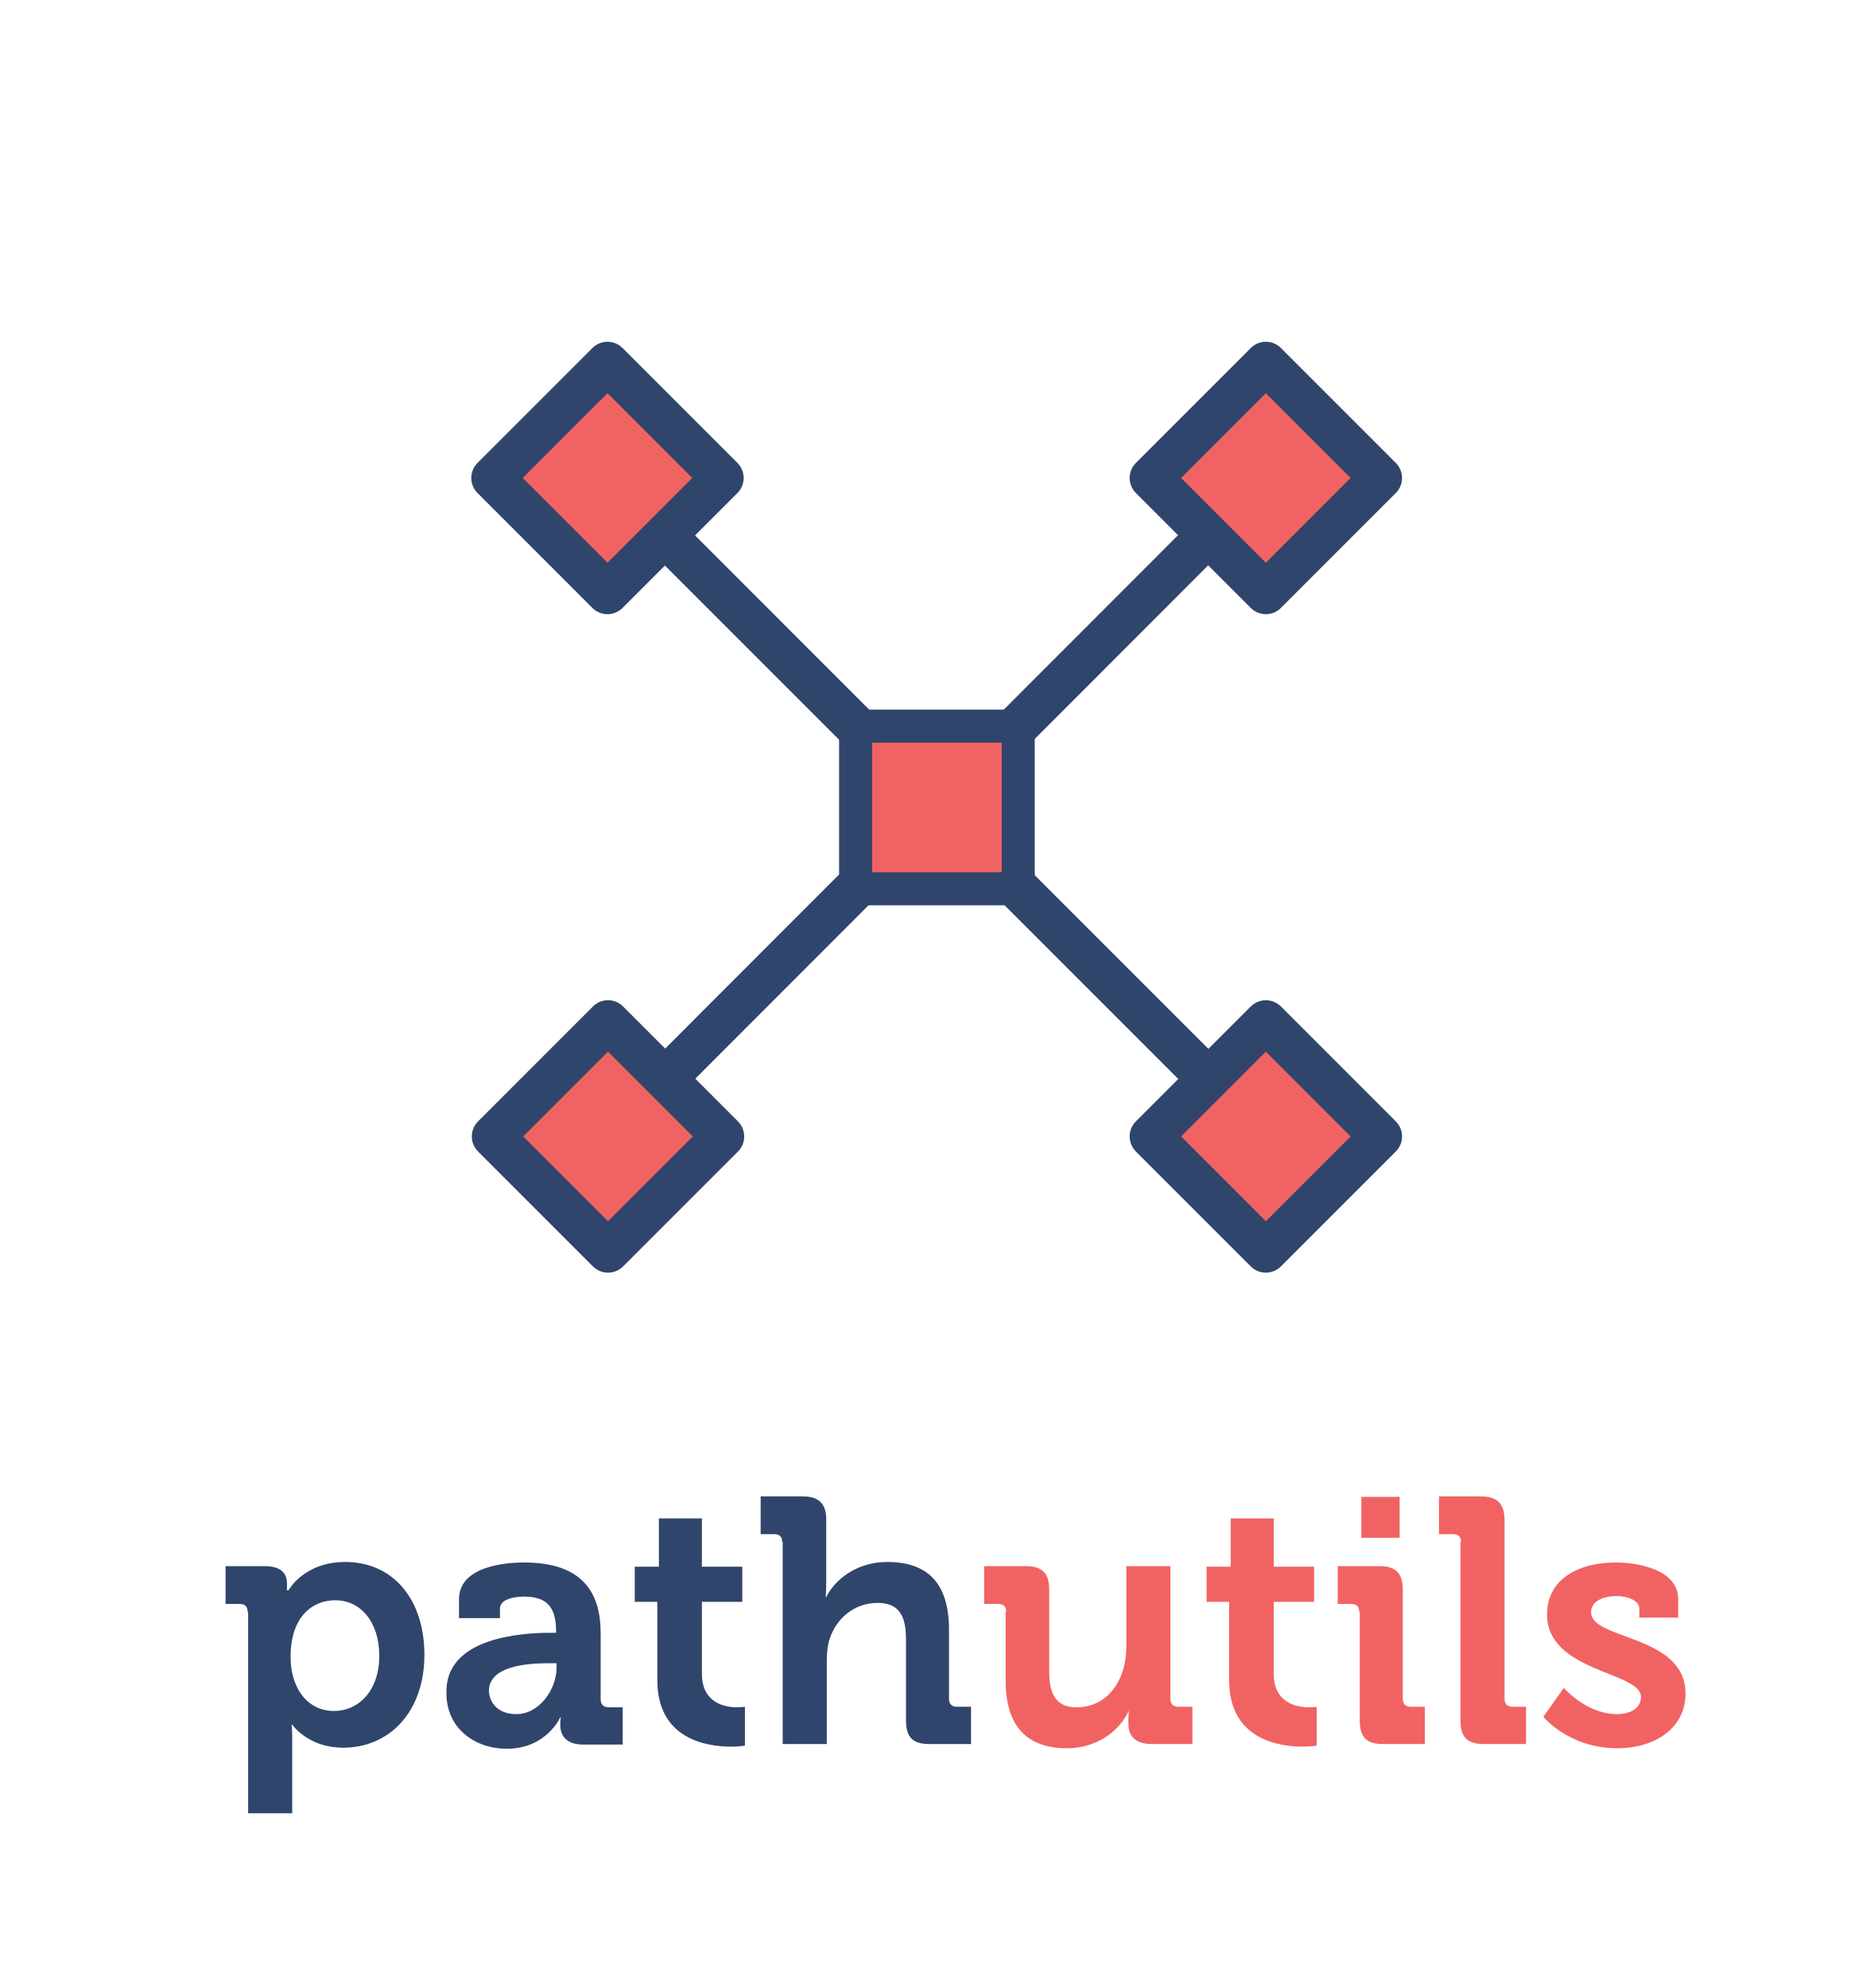
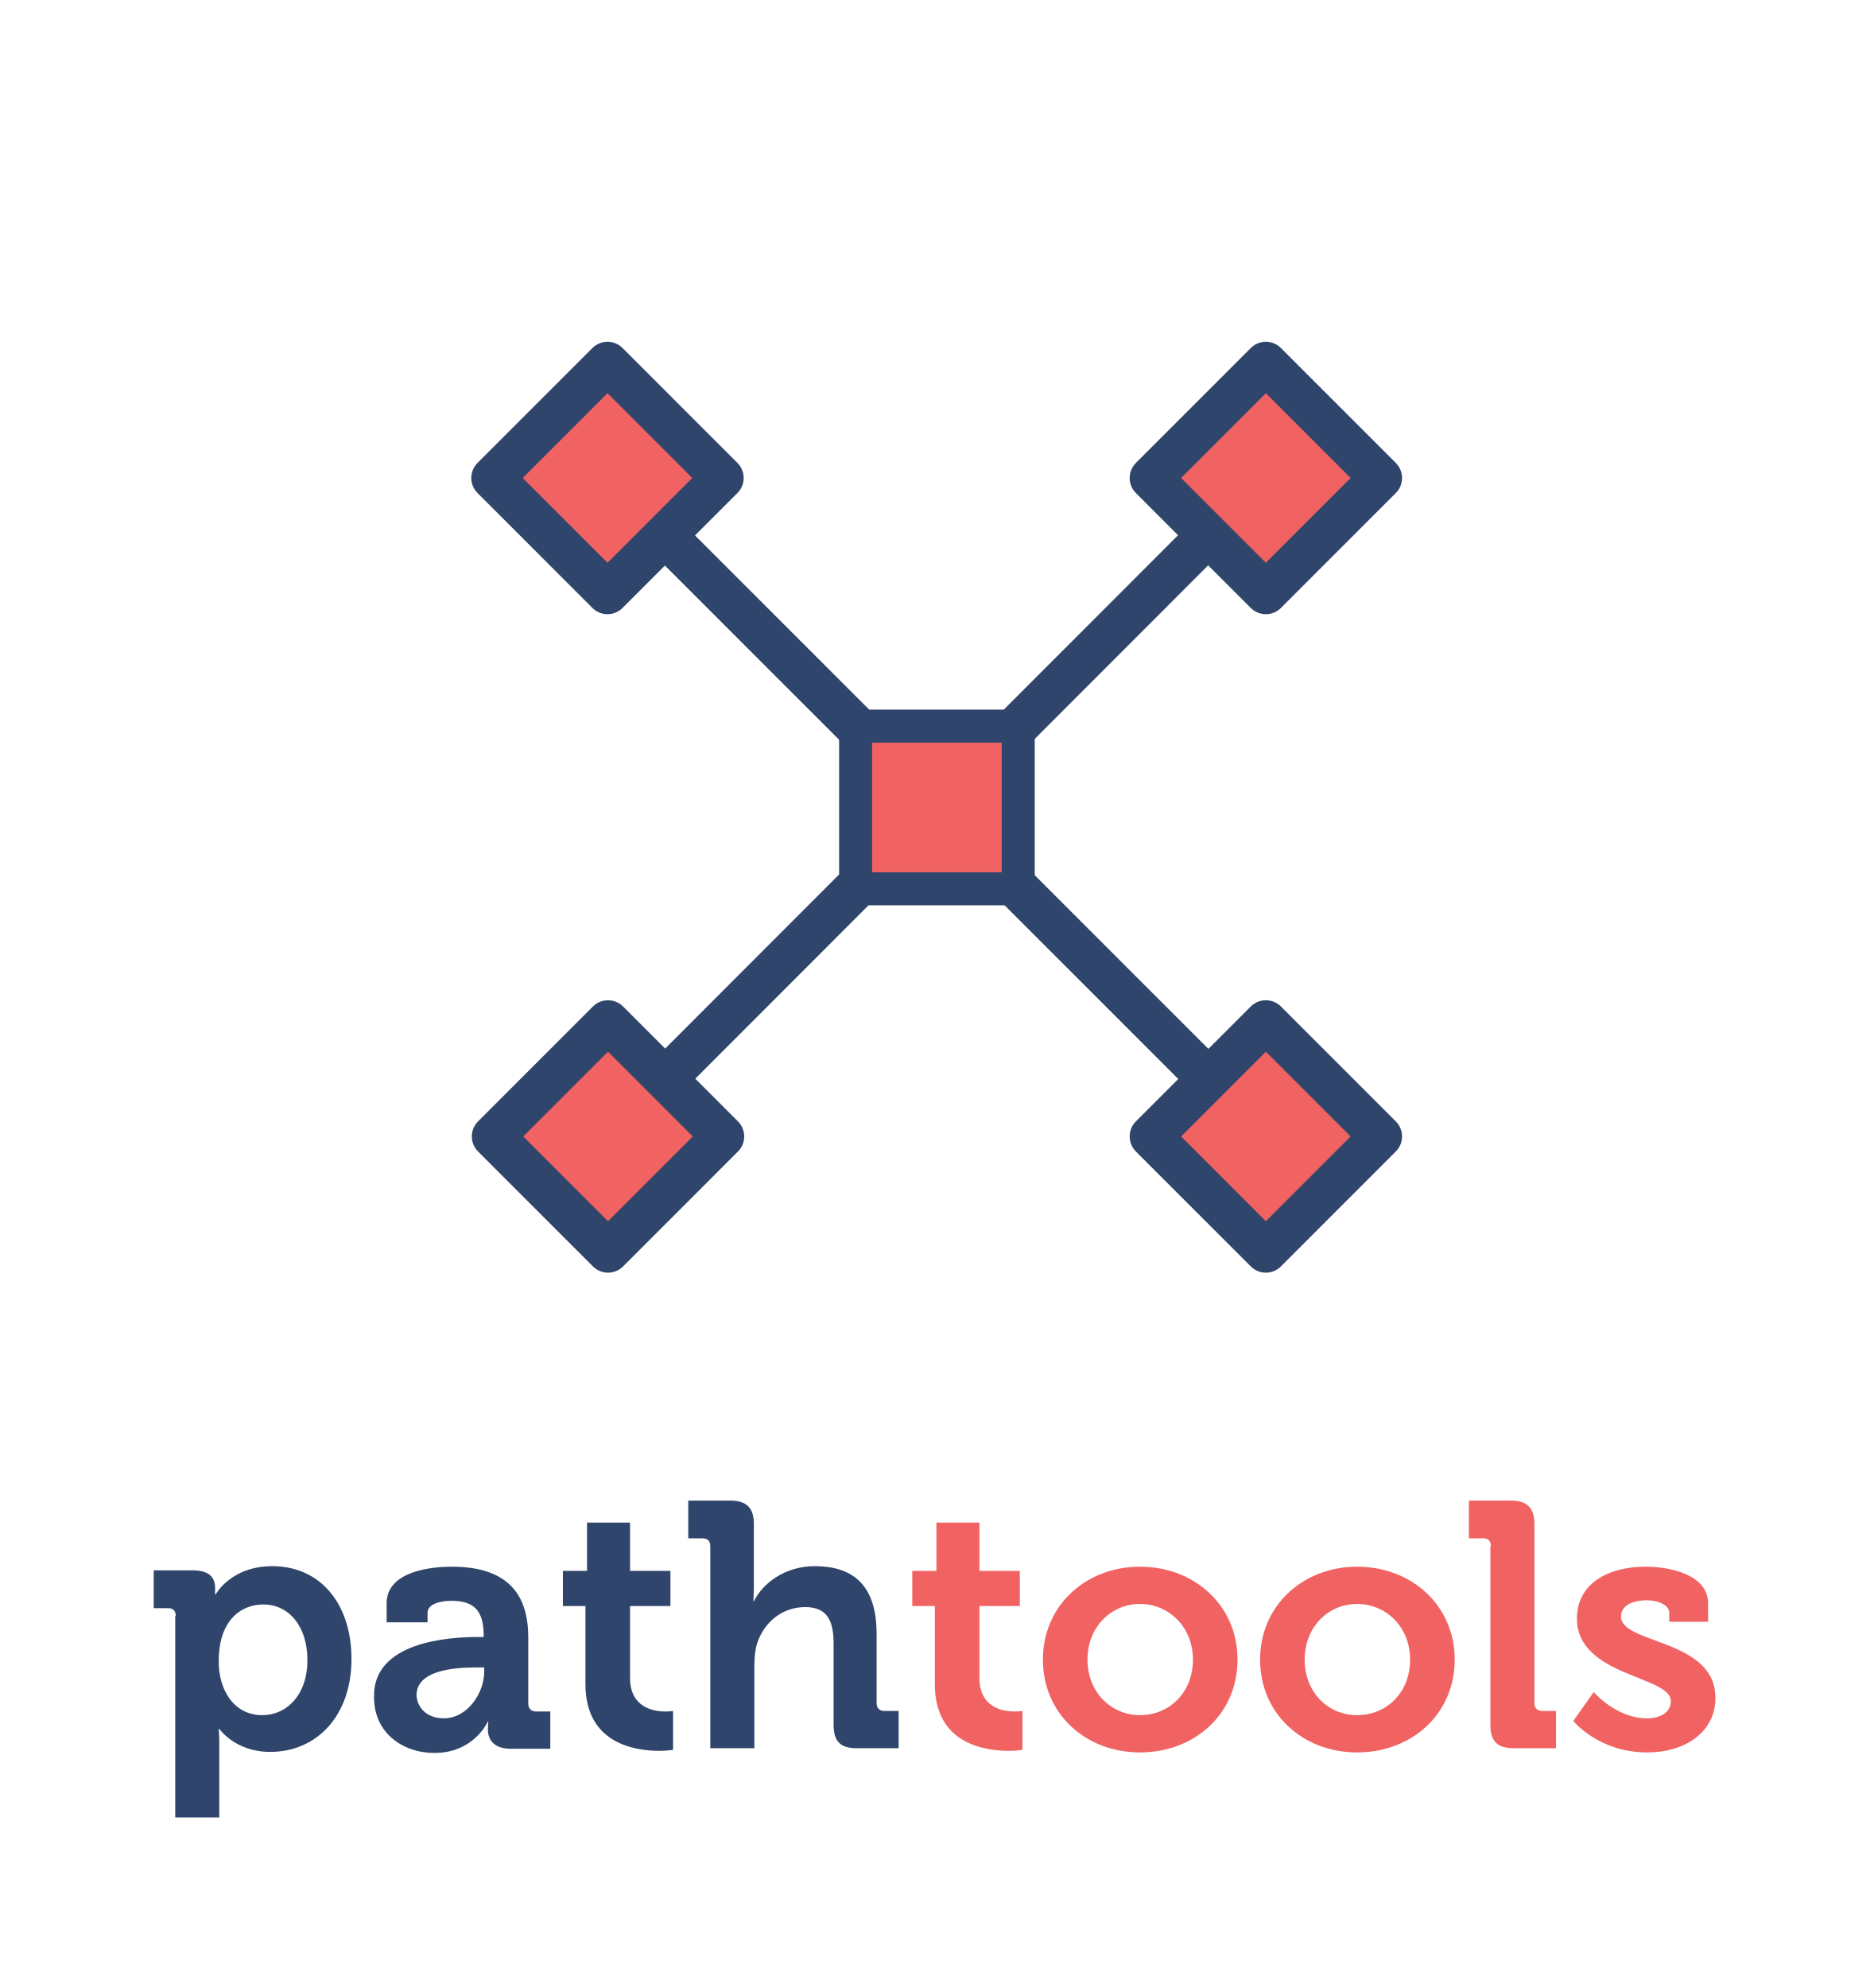
<svg xmlns="http://www.w3.org/2000/svg" width="357.2" height="378.9">
-   <path fill="#30456B" d="M47.2 307.2c0-1-.5-1.5-1.5-1.5H43v-7.2h7.5c3.1 0 4.2 1.4 4.2 3.3v1.3h.3s2.9-5.4 10.8-5.4c9.2 0 15.1 7.2 15.1 17.7 0 10.8-6.6 17.7-15.5 17.7-6.7 0-9.7-4.4-9.7-4.4h-.1s.1 1.2.1 2.9v14h-8.4v-38.4zm16.5 18.9c4.6 0 8.6-3.8 8.6-10.5 0-6.4-3.5-10.6-8.4-10.6-4.4 0-8.5 3.2-8.5 10.7-.1 5.3 2.7 10.4 8.3 10.4zM104.9 311.2h1.1v-.3c0-4.8-1.9-6.6-6.2-6.6-1.5 0-4.5.4-4.5 2.3v1.8h-7.8v-3.6c0-6.3 8.9-7 12.4-7 11.3 0 14.6 5.9 14.6 13.5v12.6c0 .9.5 1.5 1.5 1.5h2.7v7.1h-7.6c-3.1 0-4.3-1.7-4.3-3.7 0-.9.1-1.5.1-1.5h-.1s-2.6 6-10.2 6c-6 0-11.5-3.8-11.5-10.6-.3-10.6 14.3-11.5 19.8-11.5zm-6.5 15.5c4.5 0 7.7-4.8 7.7-8.9v-.8h-1.5c-4.4 0-11.4.6-11.4 5.3.1 2.2 1.7 4.4 5.2 4.4zM125.4 305.3H121v-6.7h4.6v-9.2h8.2v9.2h7.7v6.7h-7.7V319c0 5.6 4.4 6.4 6.7 6.4.9 0 1.5-.1 1.5-.1v7.4s-1.1.2-2.6.2c-4.7 0-14.1-1.4-14.1-12.7v-14.9zM149.1 293.9c0-1-.5-1.5-1.5-1.5H145v-7.2h8c3.1 0 4.5 1.4 4.5 4.4v11.9c0 1.7-.1 2.9-.1 2.9h.1c1.6-3.3 5.8-6.7 11.6-6.7 7.6 0 11.8 3.9 11.8 12.9v13.2c0 .9.5 1.5 1.5 1.5h2.7v7.1h-8c-3.1 0-4.4-1.3-4.4-4.5v-15.5c0-4.1-1.1-6.9-5.4-6.9-4.4 0-7.9 2.9-9.2 7-.4 1.3-.5 2.8-.5 4.4v15.5h-8.4v-38.5z" />
-   <path fill="#F16362" d="M191.8 307.2c0-1-.5-1.5-1.5-1.5h-2.7v-7.2h8c3.1 0 4.4 1.4 4.4 4.4v15.6c0 4.1 1.1 6.9 5.2 6.9 6.1 0 9.5-5.4 9.5-11.4v-15.5h8.4v25.3c0 .9.5 1.5 1.5 1.5h2.7v7.1h-7.8c-2.9 0-4.4-1.4-4.4-3.8v-.9c0-.8.1-1.5.1-1.5h-.1c-1.6 3.5-5.8 7-11.7 7-7.2 0-11.7-3.7-11.7-12.9v-13.1zM234.4 305.3H230v-6.7h4.6v-9.2h8.2v9.2h7.7v6.7h-7.7V319c0 5.6 4.4 6.4 6.7 6.4.9 0 1.5-.1 1.5-.1v7.4s-1.1.2-2.6.2c-4.7 0-14.1-1.4-14.1-12.7v-14.9zM259.1 307.2c0-1-.5-1.5-1.5-1.5H255v-7.2h8c3.1 0 4.4 1.4 4.4 4.5v20.8c0 .9.5 1.5 1.5 1.5h2.7v7.1h-8c-3.1 0-4.4-1.3-4.4-4.5v-20.7zm.4-21.9h7.3v7.8h-7.3v-7.8zM278.5 293.9c0-1-.5-1.5-1.5-1.5h-2.7v-7.2h8c3.1 0 4.5 1.4 4.5 4.5v34.1c0 .9.5 1.5 1.5 1.5h2.6v7.1h-8c-3.2 0-4.5-1.3-4.5-4.5v-34zM298.1 321.7s4.3 5 10.1 5c2.6 0 4.6-1.1 4.6-3.3 0-4.8-17.9-4.7-17.9-15.7 0-6.8 6.1-9.9 13.1-9.9 4.6 0 11.9 1.5 11.9 7v3.5h-7.4v-1.7c0-1.6-2.4-2.4-4.2-2.4-3 0-5 1.1-5 3.1 0 5.3 18 4.2 18 15.5 0 6.4-5.6 10.4-13 10.4-9.3 0-14.1-6-14.1-6l3.9-5.5z" />
-   <g stroke="#30456B" stroke-linecap="round" stroke-linejoin="round">
-     <g stroke-width="8.122">
-       <path fill="none" d="M241.2 91.1L116 216.4" />
-       <path fill="#F16362" d="M115.9 194.7l21.9 21.9-21.9 21.9L94 216.6l21.9-21.9zM241.3 69.2l21.9 21.9-21.9 21.9-21.9-21.9 21.9-21.9z" />
-       <g>
-         <path fill="none" d="M115.9 91.2l125.2 125.2" />
-         <path fill="#F16362" d="M219.4 216.6l21.9-21.9 21.9 21.9-21.9 21.9-21.9-21.9zM93.9 91.1l21.9-21.9 21.9 21.9-21.9 21.9-21.9-21.9z" />
-       </g>
-     </g>
-     <path fill="#F16362" stroke-width="6.292" d="M163.1 138.4h31v31h-31v-31z" />
-   </g>
+   <path fill="#30456B" d="M33.5 308c0-1-.5-1.5-1.5-1.5h-2.7v-7.2h7.5c3.1 0 4.2 1.4 4.2 3.3v1.3h.1s2.9-5.4 10.8-5.4c9.2 0 15.1 7.2 15.1 17.7 0 10.8-6.6 17.7-15.5 17.7-6.7 0-9.7-4.4-9.7-4.4h-.1s.1 1.2.1 2.9v14h-8.4V308zM50 326.9c4.6 0 8.6-3.8 8.6-10.5 0-6.4-3.5-10.6-8.4-10.6-4.4 0-8.5 3.2-8.5 10.7-.1 5.3 2.7 10.4 8.3 10.4zM91.1 312h1.1v-.3c0-4.8-1.9-6.6-6.2-6.6-1.5 0-4.5.4-4.5 2.3v1.8h-7.8v-3.6c0-6.3 8.9-7 12.4-7 11.3 0 14.6 5.9 14.6 13.5v12.6c0 .9.5 1.5 1.5 1.5h2.7v7.1h-7.6c-3.1 0-4.3-1.7-4.3-3.7 0-.9.1-1.5.1-1.5H93s-2.6 6-10.2 6c-6 0-11.5-3.8-11.5-10.6C71 312.9 85.6 312 91.1 312zm-6.5 15.5c4.5 0 7.7-4.8 7.7-8.9v-.8h-1.5c-4.4 0-11.4.6-11.4 5.3.1 2.2 1.8 4.4 5.2 4.4zM111.7 306.1h-4.4v-6.7h4.6v-9.2h8.2v9.2h7.7v6.7h-7.7v13.7c0 5.6 4.4 6.4 6.7 6.4.9 0 1.5-.1 1.5-.1v7.4s-1.1.2-2.6.2c-4.7 0-14.1-1.4-14.1-12.7v-14.9zM135.4 294.7c0-1-.5-1.5-1.5-1.5h-2.7V286h8c3.1 0 4.5 1.4 4.5 4.4v11.9c0 1.7-.1 2.9-.1 2.9h.1c1.6-3.3 5.8-6.7 11.6-6.7 7.6 0 11.8 3.9 11.8 12.9v13.2c0 .9.5 1.5 1.5 1.5h2.7v7.1h-8c-3.1 0-4.4-1.3-4.4-4.5v-15.5c0-4.1-1.1-6.9-5.4-6.9-4.4 0-7.9 2.9-9.2 7-.4 1.3-.5 2.8-.5 4.4v15.5h-8.4v-38.5z" />
+   <path fill="#F16362" d="M178.3 306.1h-4.4v-6.7h4.6v-9.2h8.2v9.2h7.7v6.7h-7.7v13.7c0 5.6 4.4 6.4 6.7 6.4.9 0 1.5-.1 1.5-.1v7.4s-1.1.2-2.6.2c-4.7 0-14.1-1.4-14.1-12.7v-14.9zM217.3 298.6c10.4 0 18.6 7.4 18.6 17.7 0 10.4-8.2 17.7-18.6 17.7-10.3 0-18.5-7.3-18.5-17.7 0-10.3 8.2-17.7 18.5-17.7zm0 28.3c5.5 0 10.1-4.2 10.1-10.6 0-6.2-4.6-10.6-10.1-10.6-5.4 0-10 4.3-10 10.6s4.6 10.6 10 10.6zM258.7 298.6c10.4 0 18.6 7.4 18.6 17.7 0 10.4-8.2 17.7-18.6 17.7-10.3 0-18.5-7.3-18.5-17.7 0-10.3 8.2-17.7 18.5-17.7zm0 28.3c5.5 0 10.1-4.2 10.1-10.6 0-6.2-4.6-10.6-10.1-10.6-5.4 0-10 4.3-10 10.6s4.5 10.6 10 10.6zM284.2 294.7c0-1-.5-1.5-1.5-1.5H280V286h8c3.1 0 4.5 1.4 4.5 4.5v34.1c0 .9.5 1.5 1.5 1.5h2.6v7.1h-8c-3.2 0-4.5-1.3-4.5-4.5v-34zM303.8 322.5s4.3 5 10.1 5c2.6 0 4.6-1.1 4.6-3.3 0-4.8-17.9-4.7-17.9-15.7 0-6.8 6.1-9.9 13.1-9.9 4.6 0 11.9 1.5 11.9 7v3.5h-7.4v-1.7c0-1.6-2.4-2.4-4.2-2.4-3 0-5 1.1-5 3.1 0 5.3 18 4.2 18 15.5 0 6.4-5.6 10.4-13 10.4-9.3 0-14.1-6-14.1-6l3.9-5.5z" />
+   <path fill="none" stroke="#30456B" stroke-width="8.122" stroke-linecap="round" stroke-linejoin="round" d="M241.2 91.1L116 216.4" />
+   <path fill="#F16362" stroke="#30456B" stroke-width="8.122" stroke-linecap="round" stroke-linejoin="round" d="M115.9 194.7l21.9 21.9-21.9 21.9L94 216.6l21.9-21.9zM241.3 69.2l21.9 21.9-21.9 21.9-21.9-21.9 21.9-21.9z" />
+   <path fill="none" stroke="#30456B" stroke-width="8.122" stroke-linecap="round" stroke-linejoin="round" d="M115.9 91.2l125.2 125.2" />
+   <path fill="#F16362" stroke="#30456B" stroke-width="8.122" stroke-linecap="round" stroke-linejoin="round" d="M219.4 216.6l21.9-21.9 21.9 21.9-21.9 21.9-21.9-21.9zM93.9 91.1l21.9-21.9 21.9 21.9-21.9 21.9-21.9-21.9z" />
+   <path fill="#F16362" stroke="#30456B" stroke-width="6.292" stroke-linecap="round" stroke-linejoin="round" d="M163.1 138.4h31v31h-31v-31z" />
</svg>
